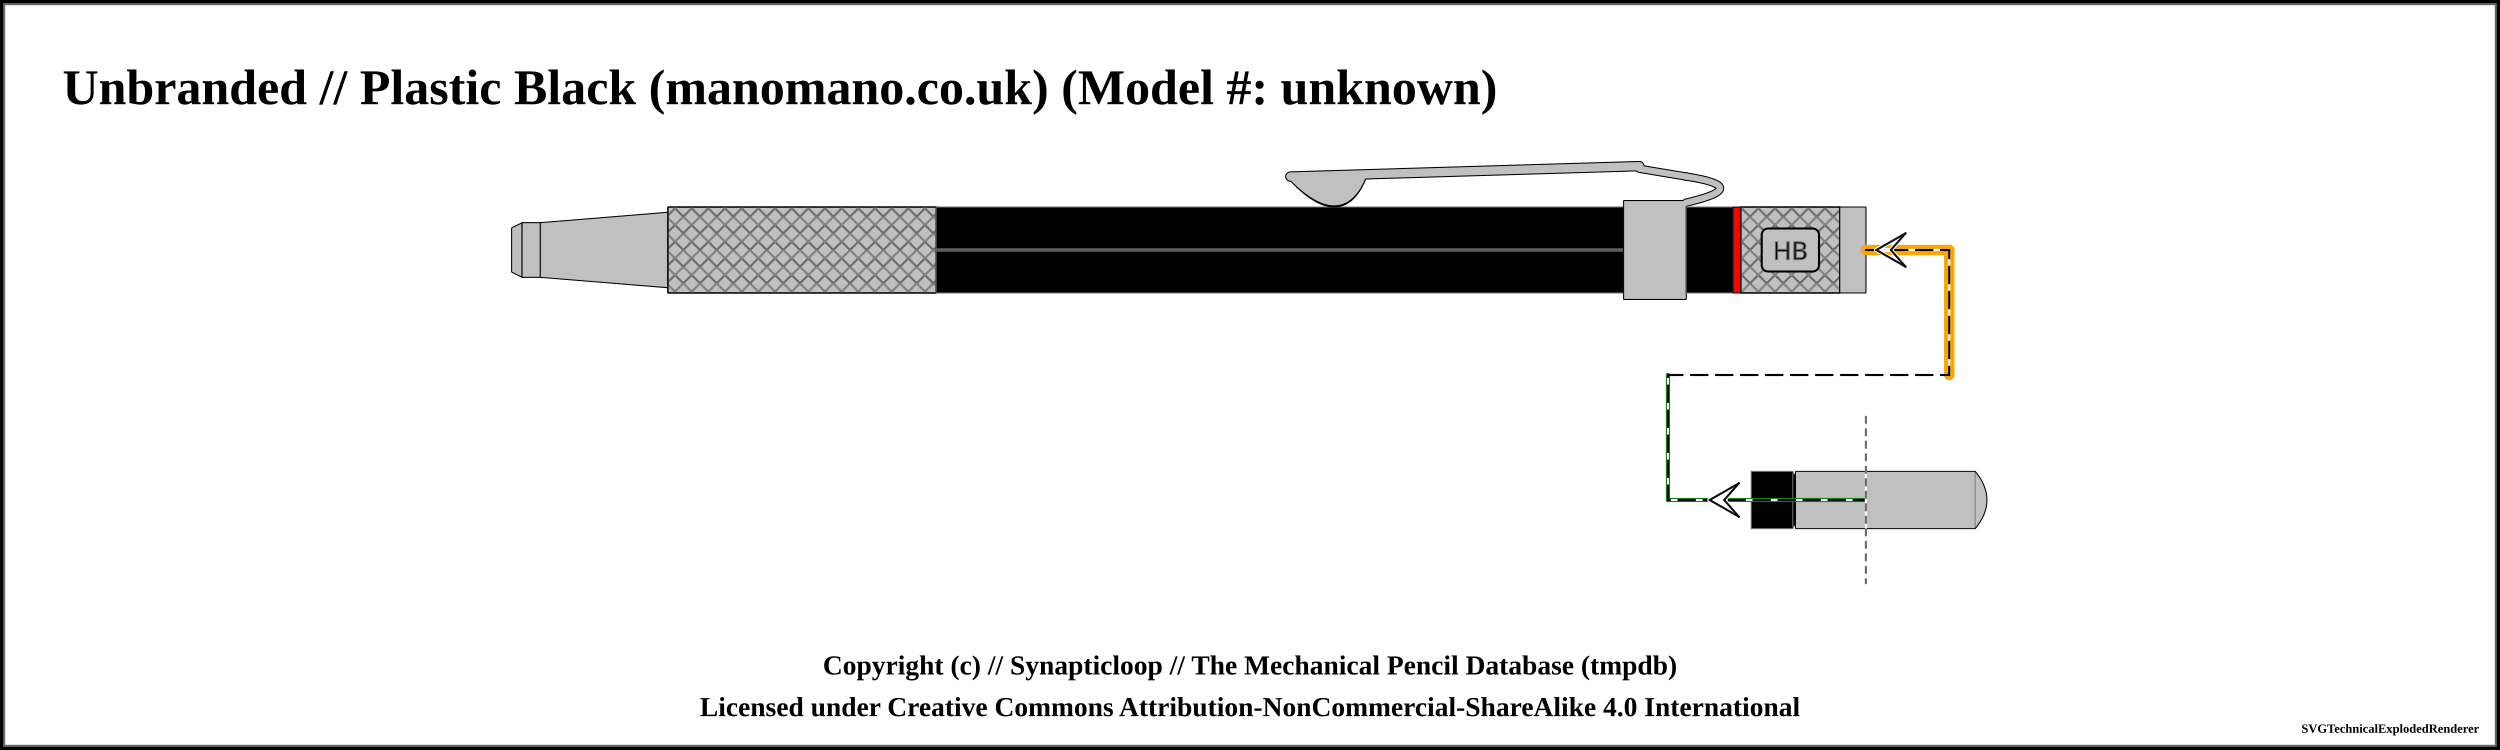
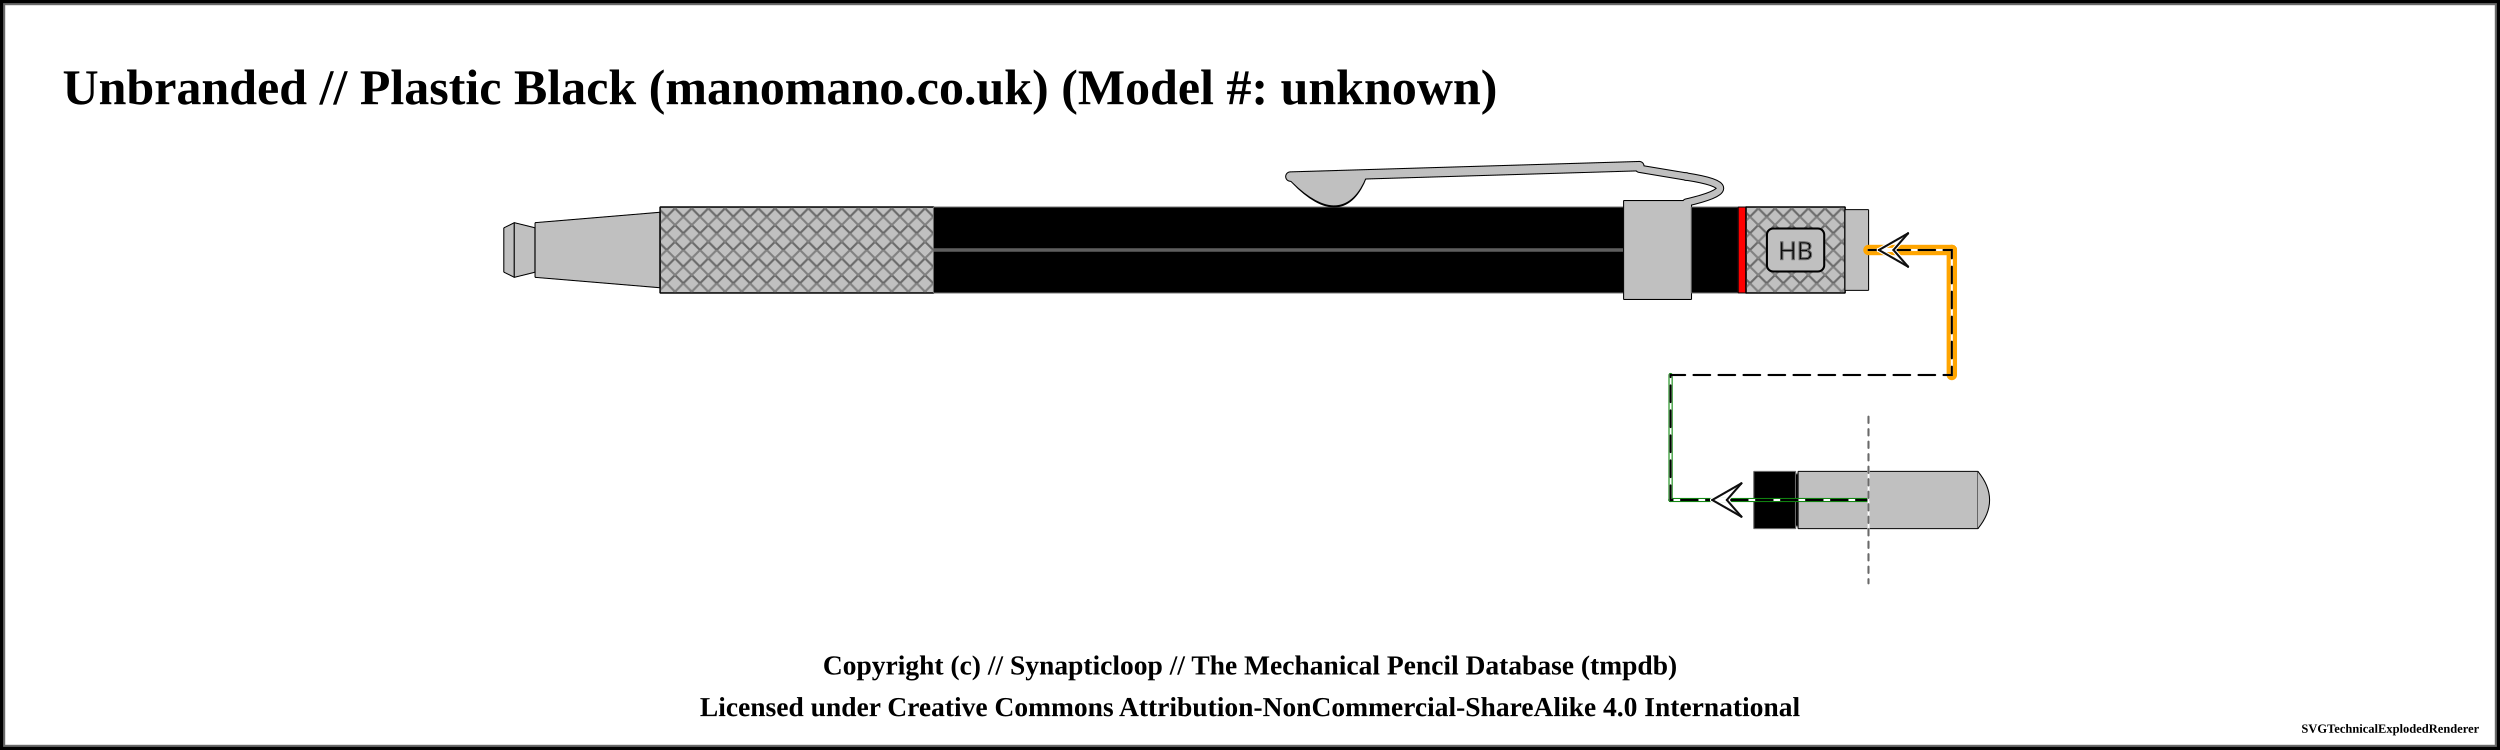
<svg xmlns="http://www.w3.org/2000/svg" width="1200" height="360">
  <pattern id="knurled-large" patternUnits="userSpaceOnUse" width="12" height="12">
    <path stroke="dimgray" stroke-linecap="round" stroke-width="1" d="M 6,6 L 12,12" />
    <path stroke="dimgray" stroke-linecap="round" stroke-width="1" d="M 6,6 L 0,12" />
    <path stroke="gray" stroke-linecap="round" stroke-width="1" d="M 6,6 L 12,0" />
    <path stroke="gray" stroke-linecap="round" stroke-width="1" d="M 6,6 L 0,0" />
  </pattern>
  <pattern id="knurled-small" patternUnits="userSpaceOnUse" width="4" height="4">
    <path stroke="dimgray" stroke-linecap="round" stroke-width="1" d="M 2,2 L 4,4" />
    <path stroke="dimgray" stroke-linecap="round" stroke-width="1" d="M 2,2 L 0,4" />
    <path stroke="gray" stroke-linecap="round" stroke-width="1" d="M 2,2 L 4,0" />
    <path stroke="gray" stroke-linecap="round" stroke-width="1" d="M 2,2 L 0,0" />
  </pattern>
  <pattern id="knurled" patternUnits="userSpaceOnUse" width="8" height="8">
    <path stroke="dimgray" stroke-linecap="round" stroke-width="1" d="M 4,4 L 8,8" />
    <path stroke="dimgray" stroke-linecap="round" stroke-width="1" d="M 4,4 L 0,8" />
    <path stroke="gray" stroke-linecap="round" stroke-width="1" d="M 4,4 L 8,0" />
    <path stroke="gray" stroke-linecap="round" stroke-width="1" d="M 4,4 L 0,0" />
  </pattern>
  <pattern id="lined" patternUnits="userSpaceOnUse" width="3" height="3">
    <path stroke="dimgray" stroke-linecap="round" stroke-width="1" d="M 0,0 L 3,0" />
  </pattern>
  <pattern id="ridged" patternUnits="userSpaceOnUse" width="3" height="3">
    <path stroke="dimgray" stroke-linecap="round" stroke-width="1" d="M 0,0 L 0,3" />
  </pattern>
  <pattern id="spring" patternUnits="userSpaceOnUse" width="8" height="60">
    <path stroke="dimgray" stroke-linecap="round" stroke-width="2" d="M 1,1 L 8,60" />
    <path stroke="white" stroke-linecap="round" stroke-width="1" d="M 1,1 L 8,60" />
  </pattern>
  <rect x="0" y="0" width="1200" height="360" fill="white" stroke="black" stroke-width="4" />
  <rect x="2" y="2" width="1196" height="356" fill="white" stroke="dimgray" stroke-width="1" />
  <g transform="rotate(0 0 0)">
    <text x="30" y="50" font-size="2.0em" font-weight="bold"> Unbranded // Plastic Black (manomano.co.uk) (Model #: unknown)</text>
-     <path d="M245.575 109.375 L250.675 106.875 L250.675 133.125 L245.575 130.625 L245.575 109.375" stroke-width="0" stroke="none" stroke-linejoin="round" fill="silver" fill-opacity="1" />
-     <path d="M245.575 109.375 L250.675 106.875 M250.675 133.125 L245.575 130.625" stroke-width="0.5" stroke="black" stroke-linejoin="round" fill="silver" fill-opacity="1" />
-     <path d="M250.675 106.875 L250.675 133.125" stroke-width="0.5" stroke="black" stroke-linejoin="round" fill="silver" fill-opacity="1" />
-     <path d="M245.575 109.375 L245.575 130.625" stroke-width="0.5" stroke="black" stroke-linejoin="round" fill="silver" fill-opacity="1" />
-     <path d="M250.575 106.875 L259.425 106.875 L259.425 133.125 L250.575 133.125 L250.575 106.875" stroke-width="0" stroke="none" stroke-linejoin="round" fill="silver" fill-opacity="1" />
-     <path d="M250.575 106.875 L259.425 106.875 M259.425 133.125 L250.575 133.125" stroke-width="0.5" stroke="black" stroke-linejoin="round" fill="silver" fill-opacity="1" />
-     <path d="M259.425 106.875 L259.425 133.125" stroke-width="0.5" stroke="black" stroke-linejoin="round" fill="silver" fill-opacity="1" />
-     <path d="M250.575 106.875 L250.575 133.125" stroke-width="0.5" stroke="black" stroke-linejoin="round" fill="silver" fill-opacity="1" />
-     <path d="M259.325 106.875 L320.675 101.875 L320.675 138.125 L259.325 133.125 L259.325 106.875" stroke-width="0" stroke="none" stroke-linejoin="round" fill="silver" fill-opacity="1" />
-     <path d="M259.325 106.875 L320.675 101.875 M320.675 138.125 L259.325 133.125" stroke-width="0.5" stroke="black" stroke-linejoin="round" fill="silver" fill-opacity="1" />
-     <path d="M320.675 101.875 L320.675 138.125" stroke-width="0.5" stroke="black" stroke-linejoin="round" fill="silver" fill-opacity="1" />
-     <path d="M259.325 106.875 L259.325 133.125" stroke-width="0.5" stroke="black" stroke-linejoin="round" fill="silver" fill-opacity="1" />
-     <path d="M320.575 99.375 L449.425 99.375 L449.425 140.625 L320.575 140.625 L320.575 99.375" stroke-width="0" stroke="none" stroke-linejoin="round" fill="silver" fill-opacity="1" />
-     <path d="M320.575 99.375 L449.425 99.375 M449.425 140.625 L320.575 140.625" stroke-width="0.5" stroke="black" stroke-linejoin="round" fill="silver" fill-opacity="1" />
-     <path d="M449.425 99.375 L449.425 140.625" stroke-width="0.5" stroke="black" stroke-linejoin="round" fill="silver" fill-opacity="1" />
-     <path d="M320.575 99.375 L320.575 140.625" stroke-width="0.5" stroke="black" stroke-linejoin="round" fill="silver" fill-opacity="1" />
-     <path d="M320.625 99.375 L449.375 99.375 L449.375 140.625 L320.625 140.625 Z" stroke-width="0.5" stroke="black" fill="url(#knurled)" />
-     <path d="M449.325 99.375 L779.425 99.375 L779.425 140.625 L449.325 140.625 L449.325 99.375" stroke-width="0" stroke="none" stroke-linejoin="round" fill="black" fill-opacity="1" />
-     <path d="M449.325 99.375 L779.425 99.375 M779.425 140.625 L449.325 140.625" stroke-width="0.5" stroke="dimgray" stroke-linejoin="round" fill="black" fill-opacity="1" />
+     <path d="M241.825 109.375 L246.925 106.875 L246.925 133.125 L241.825 130.625 L241.825 109.375" stroke-width="0" stroke="none" stroke-linejoin="round" fill="silver" fill-opacity="1" />
+     <path d="M241.825 109.375 L246.925 106.875 M246.925 133.125 L241.825 130.625" stroke-width="0.5" stroke="black" stroke-linejoin="round" fill="silver" fill-opacity="1" />
+     <path d="M246.925 106.875 L246.925 133.125" stroke-width="0.5" stroke="black" stroke-linejoin="round" fill="silver" fill-opacity="1" />
+     <path d="M241.825 109.375 L241.825 130.625" stroke-width="0.5" stroke="black" stroke-linejoin="round" fill="silver" fill-opacity="1" />
+     <path d="M246.825 106.875 L256.925 109.375 L256.925 130.625 L246.825 133.125 L246.825 106.875" stroke-width="0" stroke="none" stroke-linejoin="round" fill="silver" fill-opacity="1" />
+     <path d="M246.825 106.875 L256.925 109.375 M256.925 130.625 L246.825 133.125" stroke-width="0.5" stroke="black" stroke-linejoin="round" fill="silver" fill-opacity="1" />
+     <path d="M256.925 109.375 L256.925 130.625" stroke-width="0.5" stroke="black" stroke-linejoin="round" fill="silver" fill-opacity="1" />
+     <path d="M246.825 106.875 L246.825 133.125" stroke-width="0.5" stroke="black" stroke-linejoin="round" fill="silver" fill-opacity="1" />
+     <path d="M256.825 106.875 L316.925 101.875 L316.925 138.125 L256.825 133.125 L256.825 106.875" stroke-width="0" stroke="none" stroke-linejoin="round" fill="silver" fill-opacity="1" />
+     <path d="M256.825 106.875 L316.925 101.875 M316.925 138.125 L256.825 133.125" stroke-width="0.5" stroke="black" stroke-linejoin="round" fill="silver" fill-opacity="1" />
+     <path d="M316.925 101.875 L316.925 138.125" stroke-width="0.5" stroke="black" stroke-linejoin="round" fill="silver" fill-opacity="1" />
+     <path d="M256.825 106.875 L256.825 133.125" stroke-width="0.5" stroke="black" stroke-linejoin="round" fill="silver" fill-opacity="1" />
+     <path d="M316.825 99.375 L448.175 99.375 L448.175 140.625 L316.825 140.625 L316.825 99.375" stroke-width="0" stroke="none" stroke-linejoin="round" fill="silver" fill-opacity="1" />
+     <path d="M316.825 99.375 L448.175 99.375 M448.175 140.625 L316.825 140.625" stroke-width="0.5" stroke="black" stroke-linejoin="round" fill="silver" fill-opacity="1" />
+     <path d="M448.175 99.375 L448.175 140.625" stroke-width="0.5" stroke="black" stroke-linejoin="round" fill="silver" fill-opacity="1" />
+     <path d="M316.825 99.375 L316.825 140.625" stroke-width="0.5" stroke="black" stroke-linejoin="round" fill="silver" fill-opacity="1" />
+     <path d="M316.875 99.375 L448.125 99.375 L448.125 140.625 L316.875 140.625 Z" stroke-width="0.5" stroke="black" fill="url(#knurled)" />
+     <path d="M448.075 99.375 L779.425 99.375 L779.425 140.625 L448.075 140.625 L448.075 99.375" stroke-width="0" stroke="none" stroke-linejoin="round" fill="black" fill-opacity="1" />
+     <path d="M448.075 99.375 L779.425 99.375 M779.425 140.625 L448.075 140.625" stroke-width="0.5" stroke="dimgray" stroke-linejoin="round" fill="black" fill-opacity="1" />
    <path d="M779.425 99.375 L779.425 140.625" stroke-width="0.5" stroke="dimgray" stroke-linejoin="round" fill="black" fill-opacity="1" />
-     <path d="M449.325 99.375 L449.325 140.625" stroke-width="0.5" stroke="dimgray" stroke-linejoin="round" fill="black" fill-opacity="1" />
-     <line x1="449.375" y1="120" x2="779.375" y2="120" stroke-width="1.5" stroke="gray" fill="gray" stroke-opacity="1.0" />
-     <line x1="449.375" y1="120" x2="779.375" y2="120" stroke-width="0.5" stroke="black" fill="none" stroke-opacity="0.5" />
+     <path d="M448.075 99.375 L448.075 140.625" stroke-width="0.5" stroke="dimgray" stroke-linejoin="round" fill="black" fill-opacity="1" />
+     <line x1="448.125" y1="120" x2="779.375" y2="120" stroke-width="1.5" stroke="gray" fill="gray" stroke-opacity="1.0" />
+     <line x1="448.125" y1="120" x2="779.375" y2="120" stroke-width="0.5" stroke="black" fill="none" stroke-opacity="0.5" />
    <path d="M621.5 86.5 Q644.375 109.75 654.375 84.25 Z" stroke-width="4" stroke="black" fill="dimgray" stroke-linecap="round" />
    <line x1="619.375" y1="84.75" x2="786.875" y2="79.75" stroke-width="5" stroke="black" fill="dimgray" stroke-linecap="round" />
    <line x1="786.875" y1="81" x2="809.375" y2="84.75" stroke-width="4" stroke="black" fill="dimgray" stroke-linecap="round" />
    <path d="M809.375 84.75 Q841.875 89.75 809.375 97.25" stroke-width="4" stroke="black" fill="none" stroke-linecap="round" />
-     <path d="M779.325 96.25 L809.425 96.25 L809.425 143.75 L779.325 143.75 L779.325 96.25" stroke-width="0" stroke="none" stroke-linejoin="round" fill="silver" fill-opacity="1" />
-     <path d="M779.325 96.25 L809.425 96.25 M809.425 143.75 L779.325 143.75" stroke-width="0.5" stroke="black" stroke-linejoin="round" fill="silver" fill-opacity="1" />
-     <path d="M809.425 96.25 L809.425 143.75" stroke-width="0.5" stroke="black" stroke-linejoin="round" fill="silver" fill-opacity="1" />
+     <path d="M779.325 96.25 L811.925 96.25 L811.925 143.75 L779.325 143.75 L779.325 96.25" stroke-width="0" stroke="none" stroke-linejoin="round" fill="silver" fill-opacity="1" />
+     <path d="M779.325 96.25 L811.925 96.25 M811.925 143.75 L779.325 143.75" stroke-width="0.5" stroke="black" stroke-linejoin="round" fill="silver" fill-opacity="1" />
+     <path d="M811.925 96.25 L811.925 143.75" stroke-width="0.5" stroke="black" stroke-linejoin="round" fill="silver" fill-opacity="1" />
    <path d="M779.325 96.25 L779.325 143.75" stroke-width="0.5" stroke="black" stroke-linejoin="round" fill="silver" fill-opacity="1" />
    <path d="M621.5 86.5 Q644.375 108.75 654.375 84.25 Z" stroke-width="3" stroke="silver" fill="silver" stroke-linecap="round" />
    <rect x="621.5" y="86.5" width="35" height="-14.5" stroke-width="3" stroke="silver" fill="silver" stroke-linecap="round" />
    <line x1="619.375" y1="84.75" x2="786.875" y2="79.75" stroke-width="4" stroke="silver" fill="silver" stroke-linecap="round" />
    <line x1="786.875" y1="81" x2="809.375" y2="84.75" stroke-width="3" stroke="silver" fill="silver" stroke-linecap="round" />
    <path d="M809.375 84.75 Q841.875 89.75 809.375 97.25" stroke-width="3" stroke="silver" fill="none" stroke-linecap="round" />
-     <path d="M809.325 99.375 L831.925 99.375 L831.925 140.625 L809.325 140.625 L809.325 99.375" stroke-width="0" stroke="none" stroke-linejoin="round" fill="black" fill-opacity="1" />
-     <path d="M809.325 99.375 L831.925 99.375 M831.925 140.625 L809.325 140.625" stroke-width="0.5" stroke="dimgray" stroke-linejoin="round" fill="black" fill-opacity="1" />
-     <path d="M831.925 99.375 L831.925 140.625" stroke-width="0.5" stroke="dimgray" stroke-linejoin="round" fill="black" fill-opacity="1" />
-     <path d="M809.325 99.375 L809.325 140.625" stroke-width="0.5" stroke="dimgray" stroke-linejoin="round" fill="black" fill-opacity="1" />
-     <path d="M831.825 99.375 L835.675 99.375 L835.675 140.625 L831.825 140.625 L831.825 99.375" stroke-width="0" stroke="none" stroke-linejoin="round" fill="red" fill-opacity="1" />
-     <path d="M831.825 99.375 L835.675 99.375 M835.675 140.625 L831.825 140.625" stroke-width="0.5" stroke="black" stroke-linejoin="round" fill="red" fill-opacity="1" />
-     <path d="M835.675 99.375 L835.675 140.625" stroke-width="0.5" stroke="black" stroke-linejoin="round" fill="red" fill-opacity="1" />
-     <path d="M831.825 99.375 L831.825 140.625" stroke-width="0.5" stroke="black" stroke-linejoin="round" fill="red" fill-opacity="1" />
-     <path d="M835.575 99.375 L883.175 99.375 L883.175 140.625 L835.575 140.625 L835.575 99.375" stroke-width="0" stroke="none" stroke-linejoin="round" fill="silver" fill-opacity="1" />
-     <path d="M835.575 99.375 L883.175 99.375 M883.175 140.625 L835.575 140.625" stroke-width="0.5" stroke="black" stroke-linejoin="round" fill="silver" fill-opacity="1" />
-     <path d="M883.175 99.375 L883.175 140.625" stroke-width="0.5" stroke="black" stroke-linejoin="round" fill="silver" fill-opacity="1" />
-     <path d="M835.575 99.375 L835.575 140.625" stroke-width="0.5" stroke="black" stroke-linejoin="round" fill="silver" fill-opacity="1" />
-     <path d="M835.625 99.375 L883.125 99.375 L883.125 140.625 L835.625 140.625 Z" stroke-width="0.5" stroke="black" fill="url(#knurled)" />
-     <rect x="845.625" y="109.688" width="27.5" height="20.625" rx="3" ry="3" stroke-width="1" stroke="black" fill="silver" />
-     <text x="859.375" y="120" text-anchor="middle" dominant-baseline="central">
+     <path d="M811.825 99.375 L834.425 99.375 L834.425 140.625 L811.825 140.625 L811.825 99.375" stroke-width="0" stroke="none" stroke-linejoin="round" fill="black" fill-opacity="1" />
+     <path d="M811.825 99.375 L834.425 99.375 M834.425 140.625 L811.825 140.625" stroke-width="0.5" stroke="dimgray" stroke-linejoin="round" fill="black" fill-opacity="1" />
+     <path d="M834.425 99.375 L834.425 140.625" stroke-width="0.5" stroke="dimgray" stroke-linejoin="round" fill="black" fill-opacity="1" />
+     <path d="M811.825 99.375 L811.825 140.625" stroke-width="0.5" stroke="dimgray" stroke-linejoin="round" fill="black" fill-opacity="1" />
+     <path d="M834.325 99.375 L838.175 99.375 L838.175 140.625 L834.325 140.625 L834.325 99.375" stroke-width="0" stroke="none" stroke-linejoin="round" fill="red" fill-opacity="1" />
+     <path d="M834.325 99.375 L838.175 99.375 M838.175 140.625 L834.325 140.625" stroke-width="0.5" stroke="black" stroke-linejoin="round" fill="red" fill-opacity="1" />
+     <path d="M838.175 99.375 L838.175 140.625" stroke-width="0.5" stroke="black" stroke-linejoin="round" fill="red" fill-opacity="1" />
+     <path d="M834.325 99.375 L834.325 140.625" stroke-width="0.5" stroke="black" stroke-linejoin="round" fill="red" fill-opacity="1" />
+     <path d="M838.075 99.375 L885.675 99.375 L885.675 140.625 L838.075 140.625 L838.075 99.375" stroke-width="0" stroke="none" stroke-linejoin="round" fill="silver" fill-opacity="1" />
+     <path d="M838.075 99.375 L885.675 99.375 M885.675 140.625 L838.075 140.625" stroke-width="0.5" stroke="black" stroke-linejoin="round" fill="silver" fill-opacity="1" />
+     <path d="M885.675 99.375 L885.675 140.625" stroke-width="0.5" stroke="black" stroke-linejoin="round" fill="silver" fill-opacity="1" />
+     <path d="M838.075 99.375 L838.075 140.625" stroke-width="0.5" stroke="black" stroke-linejoin="round" fill="silver" fill-opacity="1" />
+     <path d="M838.125 99.375 L885.625 99.375 L885.625 140.625 L838.125 140.625 Z" stroke-width="0.5" stroke="black" fill="url(#knurled)" />
+     <rect x="848.125" y="109.688" width="27.5" height="20.625" rx="3" ry="3" stroke-width="1" stroke="black" fill="silver" />
+     <text x="861.875" y="120" text-anchor="middle" dominant-baseline="central">
      <tspan stroke="dimgray" stroke-width="0.5" font-family="sans-serif" fill="black" textLength="{this.width * 5 - 24}"> HB</tspan>
    </text>
-     <path d="M883.075 99.375 L895.675 99.375 L895.675 140.625 L883.075 140.625 L883.075 99.375" stroke-width="0" stroke="none" stroke-linejoin="round" fill="silver" fill-opacity="1" />
-     <path d="M883.075 99.375 L895.675 99.375 M895.675 140.625 L883.075 140.625" stroke-width="0.5" stroke="black" stroke-linejoin="round" fill="silver" fill-opacity="1" />
-     <path d="M895.675 99.375 L895.675 140.625" stroke-width="0.5" stroke="black" stroke-linejoin="round" fill="silver" fill-opacity="1" />
-     <path d="M883.075 99.375 L883.075 140.625" stroke-width="0.5" stroke="black" stroke-linejoin="round" fill="silver" fill-opacity="1" />
-     <line x1="895.625" y1="120" x2="935.625" y2="120" stroke-linecap="round" stroke="orange" stroke-width="5" />
-     <line x1="935.625" y1="120" x2="935.625" y2="180" stroke="orange" stroke-linecap="round" stroke-width="5" />
-     <path d="M840.575 226.25 L860.675 226.25 L860.675 253.75 L840.575 253.75 L840.575 226.25" stroke-width="0" stroke="none" stroke-linejoin="round" fill="black" fill-opacity="1" />
-     <path d="M840.575 226.25 L860.675 226.25 M860.675 253.75 L840.575 253.75" stroke-width="0.5" stroke="dimgray" stroke-linejoin="round" fill="black" fill-opacity="1" />
-     <path d="M860.675 226.25 L860.675 253.75" stroke-width="0.5" stroke="dimgray" stroke-linejoin="round" fill="black" fill-opacity="1" />
-     <path d="M840.575 226.25 L840.575 253.75" stroke-width="0.5" stroke="dimgray" stroke-linejoin="round" fill="black" fill-opacity="1" />
-     <path d="M860.575 227.5 L861.925 227.5 L861.925 252.5 L860.575 252.5 L860.575 227.5" stroke-width="0" stroke="none" stroke-linejoin="round" fill="black" fill-opacity="1" />
-     <path d="M860.575 227.5 L861.925 227.5 M861.925 252.5 L860.575 252.5" stroke-width="0.5" stroke="dimgray" stroke-linejoin="round" fill="black" fill-opacity="1" />
-     <path d="M861.925 227.5 L861.925 252.5" stroke-width="0.5" stroke="dimgray" stroke-linejoin="round" fill="black" fill-opacity="1" />
-     <path d="M860.575 227.5 L860.575 252.5" stroke-width="0.5" stroke="dimgray" stroke-linejoin="round" fill="black" fill-opacity="1" />
-     <path d="M861.825 226.25 L895.675 226.25 L895.675 253.75 L861.825 253.75 L861.825 226.25" stroke-width="0" stroke="none" stroke-linejoin="round" fill="silver" fill-opacity="1" />
-     <path d="M861.825 226.25 L895.675 226.25 M895.675 253.75 L861.825 253.75" stroke-width="0.5" stroke="black" stroke-linejoin="round" fill="silver" fill-opacity="1" />
-     <path d="M895.675 226.25 L895.675 253.75" stroke-width="0.5" stroke="black" stroke-linejoin="round" fill="silver" fill-opacity="1" />
-     <path d="M861.825 226.25 L861.825 253.75" stroke-width="0.5" stroke="black" stroke-linejoin="round" fill="silver" fill-opacity="1" />
-     <line x1="895.625" y1="240" x2="800.625" y2="240" stroke-linecap="round" stroke="green" stroke-width="2" />
-     <line x1="800.625" y1="240" x2="800.625" y2="180" stroke="green" stroke-linecap="round" stroke-width="2" />
-     <path d="M895.575 226.25 L948.175 226.25 L948.175 253.75 L895.575 253.75 L895.575 226.25" stroke-width="0" stroke="none" stroke-linejoin="round" fill="silver" fill-opacity="1" />
-     <path d="M895.575 226.25 L948.175 226.25 M948.175 253.75 L895.575 253.75" stroke-width="0.5" stroke="black" stroke-linejoin="round" fill="silver" fill-opacity="1" />
-     <path d="M948.175 226.25 L948.175 253.75" stroke-width="0.5" stroke="black" stroke-linejoin="round" fill="silver" fill-opacity="1" />
-     <path d="M895.575 226.25 L895.575 253.75" stroke-width="0.5" stroke="black" stroke-linejoin="round" fill="silver" fill-opacity="1" />
-     <path d="M948.125 226.25 Q959.375 240 948.125 253.75" stroke-width="0.5" stroke="black" stroke-linejoin="round" fill="silver" fill-opacity="1" />
-     <path d="M 895.625 120 L 935.625 120 L 935.625 180 L 800.625 180 L 800.625 240 L 895.625 240 " fill="none" stroke="white" stroke-width="1" stroke-linecap="round" />
-     <path d="M 895.625 120 L 935.625 120 L 935.625 180 L 800.625 180 L 800.625 240 L 895.625 240 " fill="none" stroke="black" stroke-width="1" stroke-dasharray="8,4" stroke-linecap="round" />
-     <line x1="900.625" y1="120" x2="907.625" y2="120" stroke-linecap="round" stroke="#ffffff" stroke-width="2.0" />
-     <line x1="900.625" y1="120" x2="914.625" y2="112" stroke-linecap="round" stroke="#ffffff" stroke-width="2.0" />
-     <line x1="914.625" y1="112" x2="907.625" y2="120" stroke-linecap="round" stroke="#ffffff" stroke-width="2.0" />
-     <line x1="900.625" y1="120" x2="914.625" y2="128" stroke-linecap="round" stroke="#ffffff" stroke-width="2.0" />
-     <line x1="914.625" y1="128" x2="907.625" y2="120" stroke-linecap="round" stroke="#ffffff" stroke-width="2.0" />
-     <line x1="900.625" y1="120" x2="914.625" y2="112" stroke-linecap="round" stroke="#0f0f0f" stroke-width="1.0" />
-     <line x1="914.625" y1="112" x2="907.625" y2="120" stroke-linecap="round" stroke="#0f0f0f" stroke-width="1.0" />
-     <line x1="900.625" y1="120" x2="914.625" y2="128" stroke-linecap="round" stroke="#0f0f0f" stroke-width="1.0" />
-     <line x1="914.625" y1="128" x2="907.625" y2="120" stroke-linecap="round" stroke="#0f0f0f" stroke-width="1.0" />
-     <line x1="820.625" y1="240" x2="827.625" y2="240" stroke-linecap="round" stroke="#ffffff" stroke-width="2.0" />
-     <line x1="820.625" y1="240" x2="834.625" y2="232" stroke-linecap="round" stroke="#ffffff" stroke-width="2.0" />
-     <line x1="834.625" y1="232" x2="827.625" y2="240" stroke-linecap="round" stroke="#ffffff" stroke-width="2.0" />
-     <line x1="820.625" y1="240" x2="834.625" y2="248" stroke-linecap="round" stroke="#ffffff" stroke-width="2.0" />
-     <line x1="834.625" y1="248" x2="827.625" y2="240" stroke-linecap="round" stroke="#ffffff" stroke-width="2.0" />
-     <line x1="820.625" y1="240" x2="834.625" y2="232" stroke-linecap="round" stroke="#0f0f0f" stroke-width="1.0" />
-     <line x1="834.625" y1="232" x2="827.625" y2="240" stroke-linecap="round" stroke="#0f0f0f" stroke-width="1.0" />
-     <line x1="820.625" y1="240" x2="834.625" y2="248" stroke-linecap="round" stroke="#0f0f0f" stroke-width="1.0" />
-     <line x1="834.625" y1="248" x2="827.625" y2="240" stroke-linecap="round" stroke="#0f0f0f" stroke-width="1.0" />
-     <line x1="895.625" y1="200" x2="895.625" y2="280" stroke="white" stroke-linecap="round" stroke-width="1" />
-     <line x1="895.625" y1="200" x2="895.625" y2="280" stroke="dimgray" stroke-linecap="round" stroke-dasharray="3,3" stroke-width="1" />
+     <path d="M885.575 100.625 L896.925 100.625 L896.925 139.375 L885.575 139.375 L885.575 100.625" stroke-width="0" stroke="none" stroke-linejoin="round" fill="silver" fill-opacity="1" />
+     <path d="M885.575 100.625 L896.925 100.625 M896.925 139.375 L885.575 139.375" stroke-width="0.5" stroke="black" stroke-linejoin="round" fill="silver" fill-opacity="1" />
+     <path d="M896.925 100.625 L896.925 139.375" stroke-width="0.5" stroke="black" stroke-linejoin="round" fill="silver" fill-opacity="1" />
+     <path d="M885.575 100.625 L885.575 139.375" stroke-width="0.5" stroke="black" stroke-linejoin="round" fill="silver" fill-opacity="1" />
+     <line x1="896.875" y1="120" x2="936.875" y2="120" stroke-linecap="round" stroke="orange" stroke-width="5" />
+     <line x1="936.875" y1="120" x2="936.875" y2="180" stroke="orange" stroke-linecap="round" stroke-width="5" />
+     <path d="M841.825 226.25 L861.925 226.25 L861.925 253.75 L841.825 253.75 L841.825 226.25" stroke-width="0" stroke="none" stroke-linejoin="round" fill="black" fill-opacity="1" />
+     <path d="M841.825 226.25 L861.925 226.25 M861.925 253.75 L841.825 253.75" stroke-width="0.5" stroke="dimgray" stroke-linejoin="round" fill="black" fill-opacity="1" />
+     <path d="M861.925 226.25 L861.925 253.75" stroke-width="0.5" stroke="dimgray" stroke-linejoin="round" fill="black" fill-opacity="1" />
+     <path d="M841.825 226.25 L841.825 253.75" stroke-width="0.5" stroke="dimgray" stroke-linejoin="round" fill="black" fill-opacity="1" />
+     <path d="M861.825 227.5 L863.175 227.5 L863.175 252.5 L861.825 252.5 L861.825 227.5" stroke-width="0" stroke="none" stroke-linejoin="round" fill="black" fill-opacity="1" />
+     <path d="M861.825 227.5 L863.175 227.5 M863.175 252.5 L861.825 252.5" stroke-width="0.5" stroke="dimgray" stroke-linejoin="round" fill="black" fill-opacity="1" />
+     <path d="M863.175 227.5 L863.175 252.5" stroke-width="0.5" stroke="dimgray" stroke-linejoin="round" fill="black" fill-opacity="1" />
+     <path d="M861.825 227.5 L861.825 252.5" stroke-width="0.5" stroke="dimgray" stroke-linejoin="round" fill="black" fill-opacity="1" />
+     <path d="M863.075 226.25 L896.925 226.25 L896.925 253.75 L863.075 253.75 L863.075 226.25" stroke-width="0" stroke="none" stroke-linejoin="round" fill="silver" fill-opacity="1" />
+     <path d="M863.075 226.25 L896.925 226.25 M896.925 253.75 L863.075 253.75" stroke-width="0.5" stroke="black" stroke-linejoin="round" fill="silver" fill-opacity="1" />
+     <path d="M896.925 226.25 L896.925 253.75" stroke-width="0.5" stroke="black" stroke-linejoin="round" fill="silver" fill-opacity="1" />
+     <path d="M863.075 226.25 L863.075 253.75" stroke-width="0.5" stroke="black" stroke-linejoin="round" fill="silver" fill-opacity="1" />
+     <line x1="896.875" y1="240" x2="801.875" y2="240" stroke-linecap="round" stroke="green" stroke-width="2" />
+     <line x1="801.875" y1="240" x2="801.875" y2="180" stroke="green" stroke-linecap="round" stroke-width="2" />
+     <path d="M896.825 226.25 L949.425 226.25 L949.425 253.75 L896.825 253.75 L896.825 226.25" stroke-width="0" stroke="none" stroke-linejoin="round" fill="silver" fill-opacity="1" />
+     <path d="M896.825 226.25 L949.425 226.25 M949.425 253.75 L896.825 253.75" stroke-width="0.5" stroke="black" stroke-linejoin="round" fill="silver" fill-opacity="1" />
+     <path d="M949.425 226.25 L949.425 253.75" stroke-width="0.5" stroke="black" stroke-linejoin="round" fill="silver" fill-opacity="1" />
+     <path d="M896.825 226.25 L896.825 253.75" stroke-width="0.5" stroke="black" stroke-linejoin="round" fill="silver" fill-opacity="1" />
+     <path d="M949.375 226.25 Q960.625 240 949.375 253.75" stroke-width="0.5" stroke="black" stroke-linejoin="round" fill="silver" fill-opacity="1" />
+     <path d="M 896.875 120 L 936.875 120 L 936.875 180 L 801.875 180 L 801.875 240 L 896.875 240 " fill="none" stroke="white" stroke-width="1" stroke-linecap="round" />
+     <path d="M 896.875 120 L 936.875 120 L 936.875 180 L 801.875 180 L 801.875 240 L 896.875 240 " fill="none" stroke="black" stroke-width="1" stroke-dasharray="8,4" stroke-linecap="round" />
+     <line x1="901.875" y1="120" x2="908.875" y2="120" stroke-linecap="round" stroke="#ffffff" stroke-width="2.0" />
+     <line x1="901.875" y1="120" x2="915.875" y2="112" stroke-linecap="round" stroke="#ffffff" stroke-width="2.0" />
+     <line x1="915.875" y1="112" x2="908.875" y2="120" stroke-linecap="round" stroke="#ffffff" stroke-width="2.0" />
+     <line x1="901.875" y1="120" x2="915.875" y2="128" stroke-linecap="round" stroke="#ffffff" stroke-width="2.0" />
+     <line x1="915.875" y1="128" x2="908.875" y2="120" stroke-linecap="round" stroke="#ffffff" stroke-width="2.0" />
+     <line x1="901.875" y1="120" x2="915.875" y2="112" stroke-linecap="round" stroke="#0f0f0f" stroke-width="1.0" />
+     <line x1="915.875" y1="112" x2="908.875" y2="120" stroke-linecap="round" stroke="#0f0f0f" stroke-width="1.0" />
+     <line x1="901.875" y1="120" x2="915.875" y2="128" stroke-linecap="round" stroke="#0f0f0f" stroke-width="1.0" />
+     <line x1="915.875" y1="128" x2="908.875" y2="120" stroke-linecap="round" stroke="#0f0f0f" stroke-width="1.0" />
+     <line x1="821.875" y1="240" x2="828.875" y2="240" stroke-linecap="round" stroke="#ffffff" stroke-width="2.0" />
+     <line x1="821.875" y1="240" x2="835.875" y2="232" stroke-linecap="round" stroke="#ffffff" stroke-width="2.0" />
+     <line x1="835.875" y1="232" x2="828.875" y2="240" stroke-linecap="round" stroke="#ffffff" stroke-width="2.0" />
+     <line x1="821.875" y1="240" x2="835.875" y2="248" stroke-linecap="round" stroke="#ffffff" stroke-width="2.0" />
+     <line x1="835.875" y1="248" x2="828.875" y2="240" stroke-linecap="round" stroke="#ffffff" stroke-width="2.0" />
+     <line x1="821.875" y1="240" x2="835.875" y2="232" stroke-linecap="round" stroke="#0f0f0f" stroke-width="1.0" />
+     <line x1="835.875" y1="232" x2="828.875" y2="240" stroke-linecap="round" stroke="#0f0f0f" stroke-width="1.0" />
+     <line x1="821.875" y1="240" x2="835.875" y2="248" stroke-linecap="round" stroke="#0f0f0f" stroke-width="1.0" />
+     <line x1="835.875" y1="248" x2="828.875" y2="240" stroke-linecap="round" stroke="#0f0f0f" stroke-width="1.0" />
+     <line x1="896.875" y1="200" x2="896.875" y2="280" stroke="white" stroke-linecap="round" stroke-width="1" />
+     <line x1="896.875" y1="200" x2="896.875" y2="280" stroke="dimgray" stroke-linecap="round" stroke-dasharray="3,3" stroke-width="1" />
  </g>
  <text x="50%" y="320" font-size="1.1em" font-weight="bold" text-anchor="middle" dominant-baseline="middle">Copyright (c) // Synapticloop // The Mechanical Pencil Database (tmpdb)</text>
  <text x="50%" y="340" font-size="1.1em" font-weight="bold" text-anchor="middle" dominant-baseline="middle">Licensed under Creative Commons Attribution-NonCommercial-ShareAlike 4.0 International</text>
  <text x="1190" y="350" font-size="0.5em" font-weight="bold" text-anchor="end" dominant-baseline="middle">SVGTechnicalExplodedRenderer</text>
</svg>
